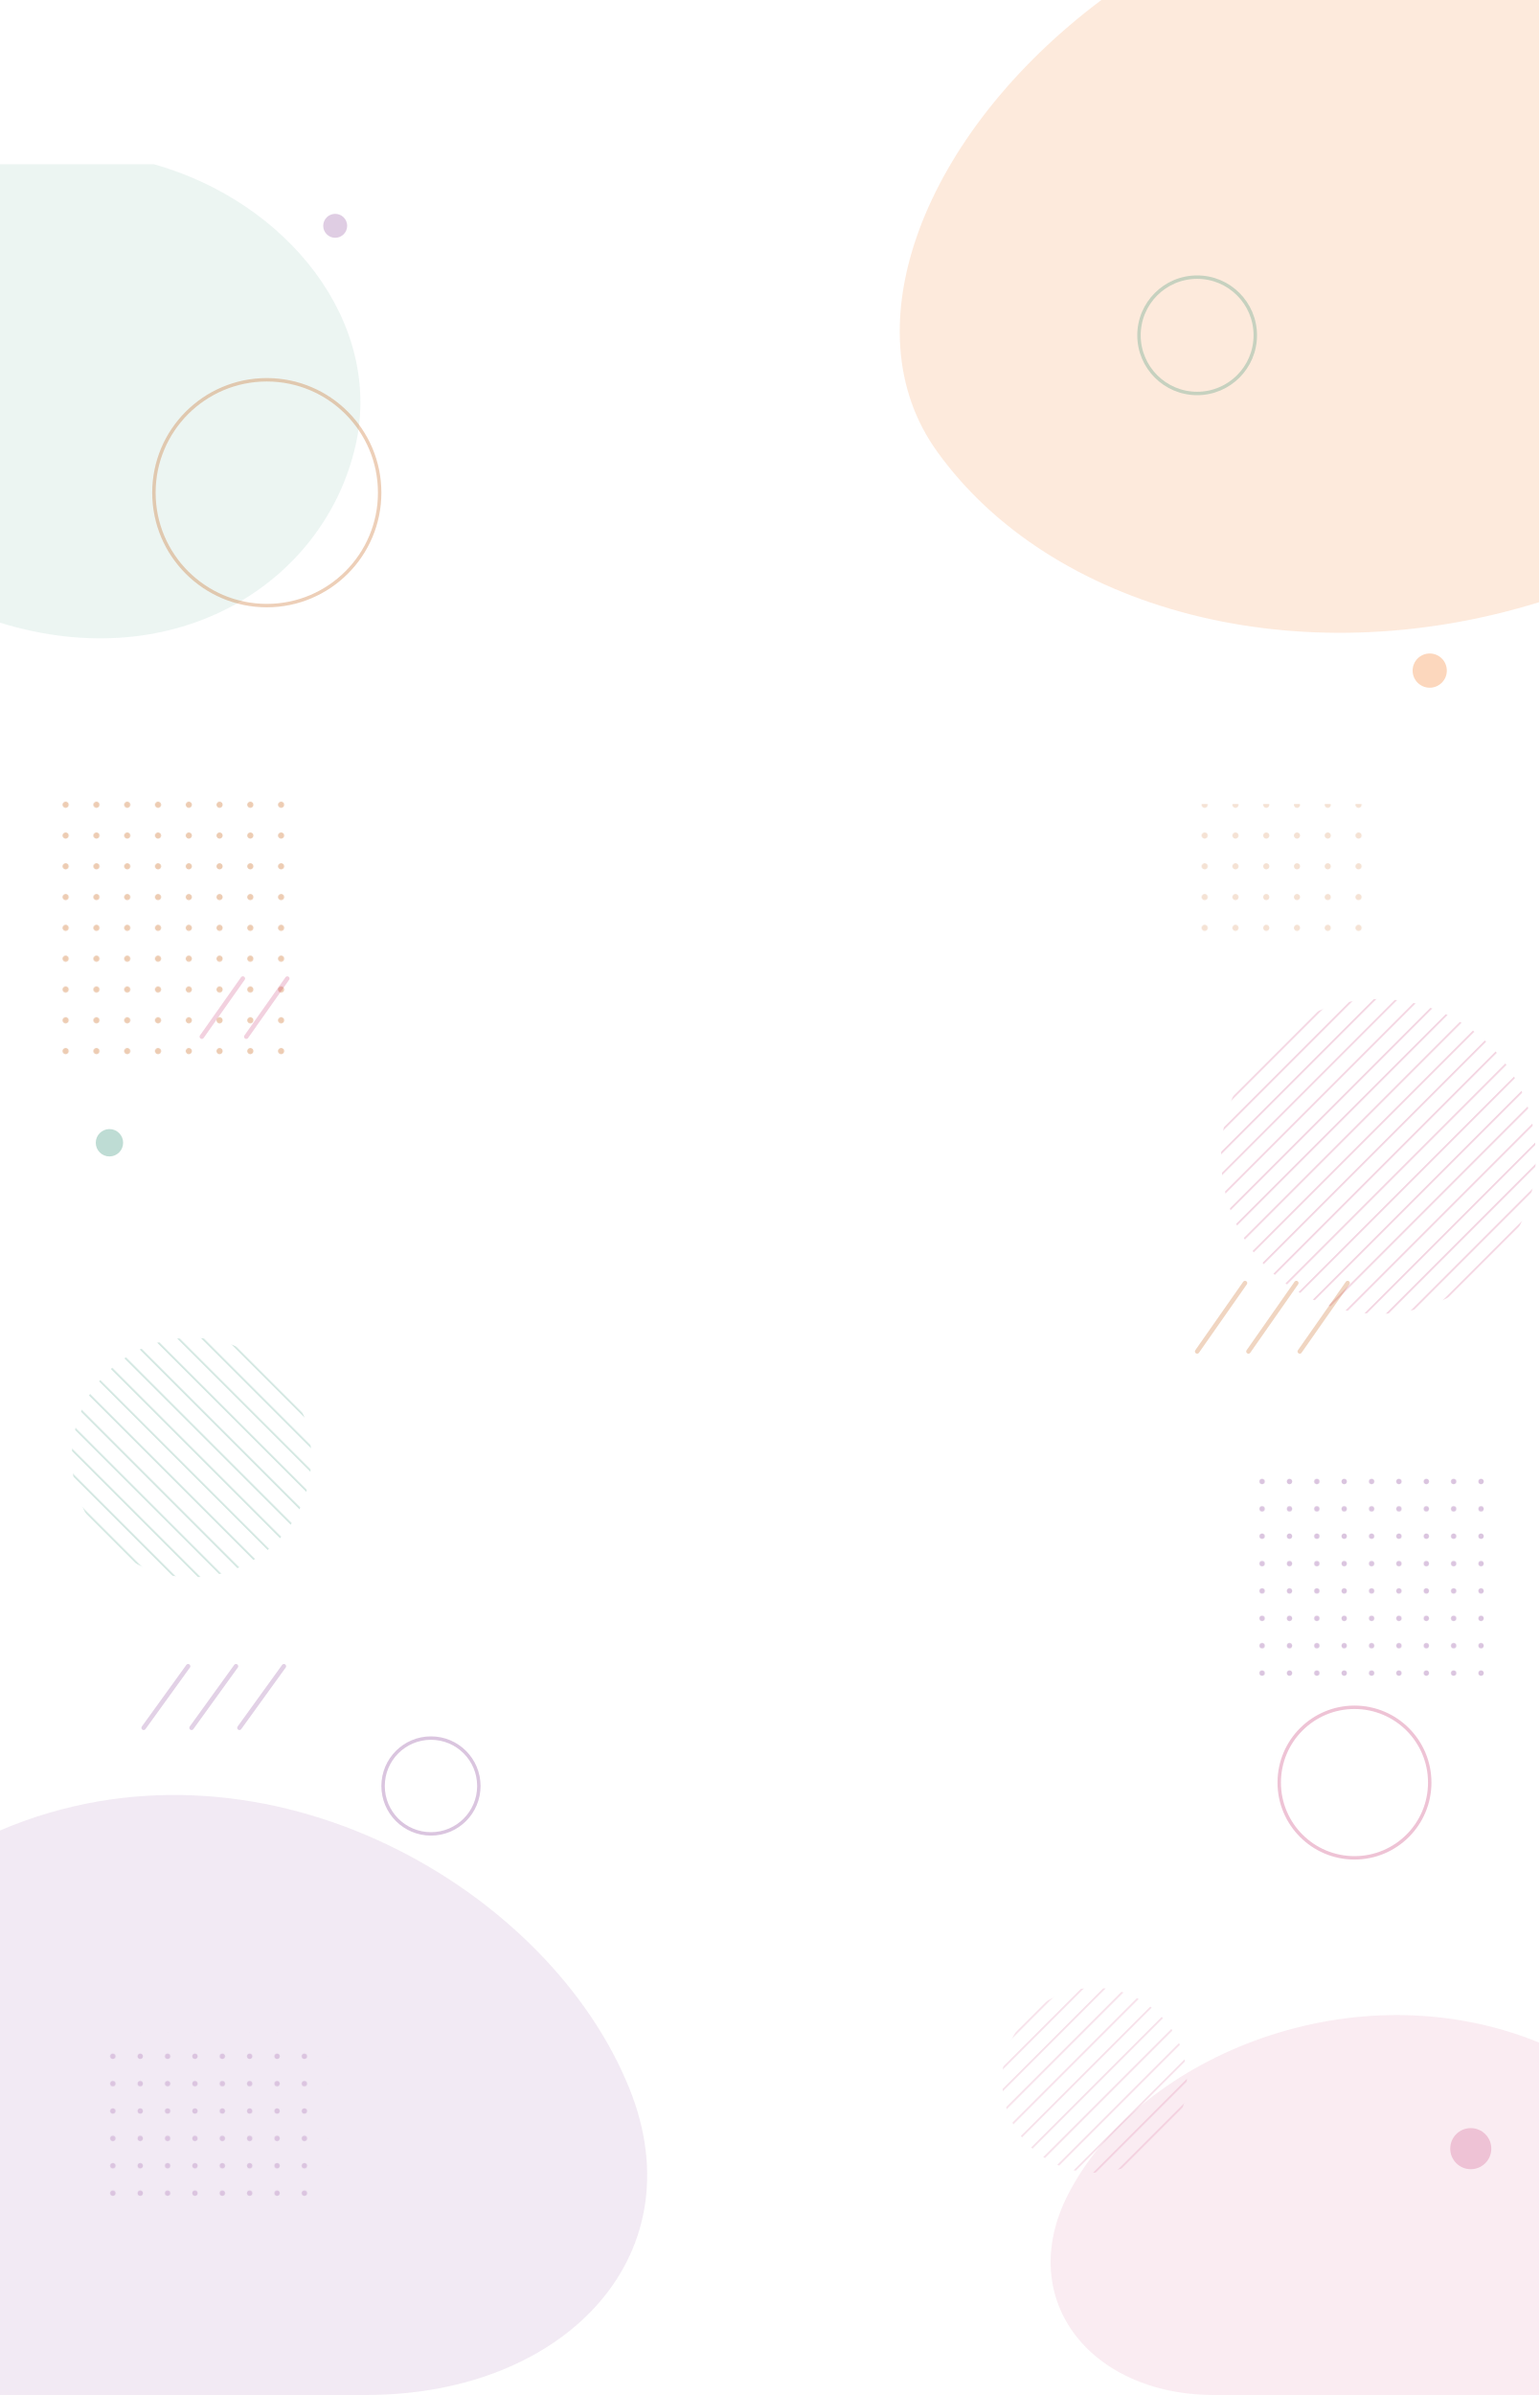
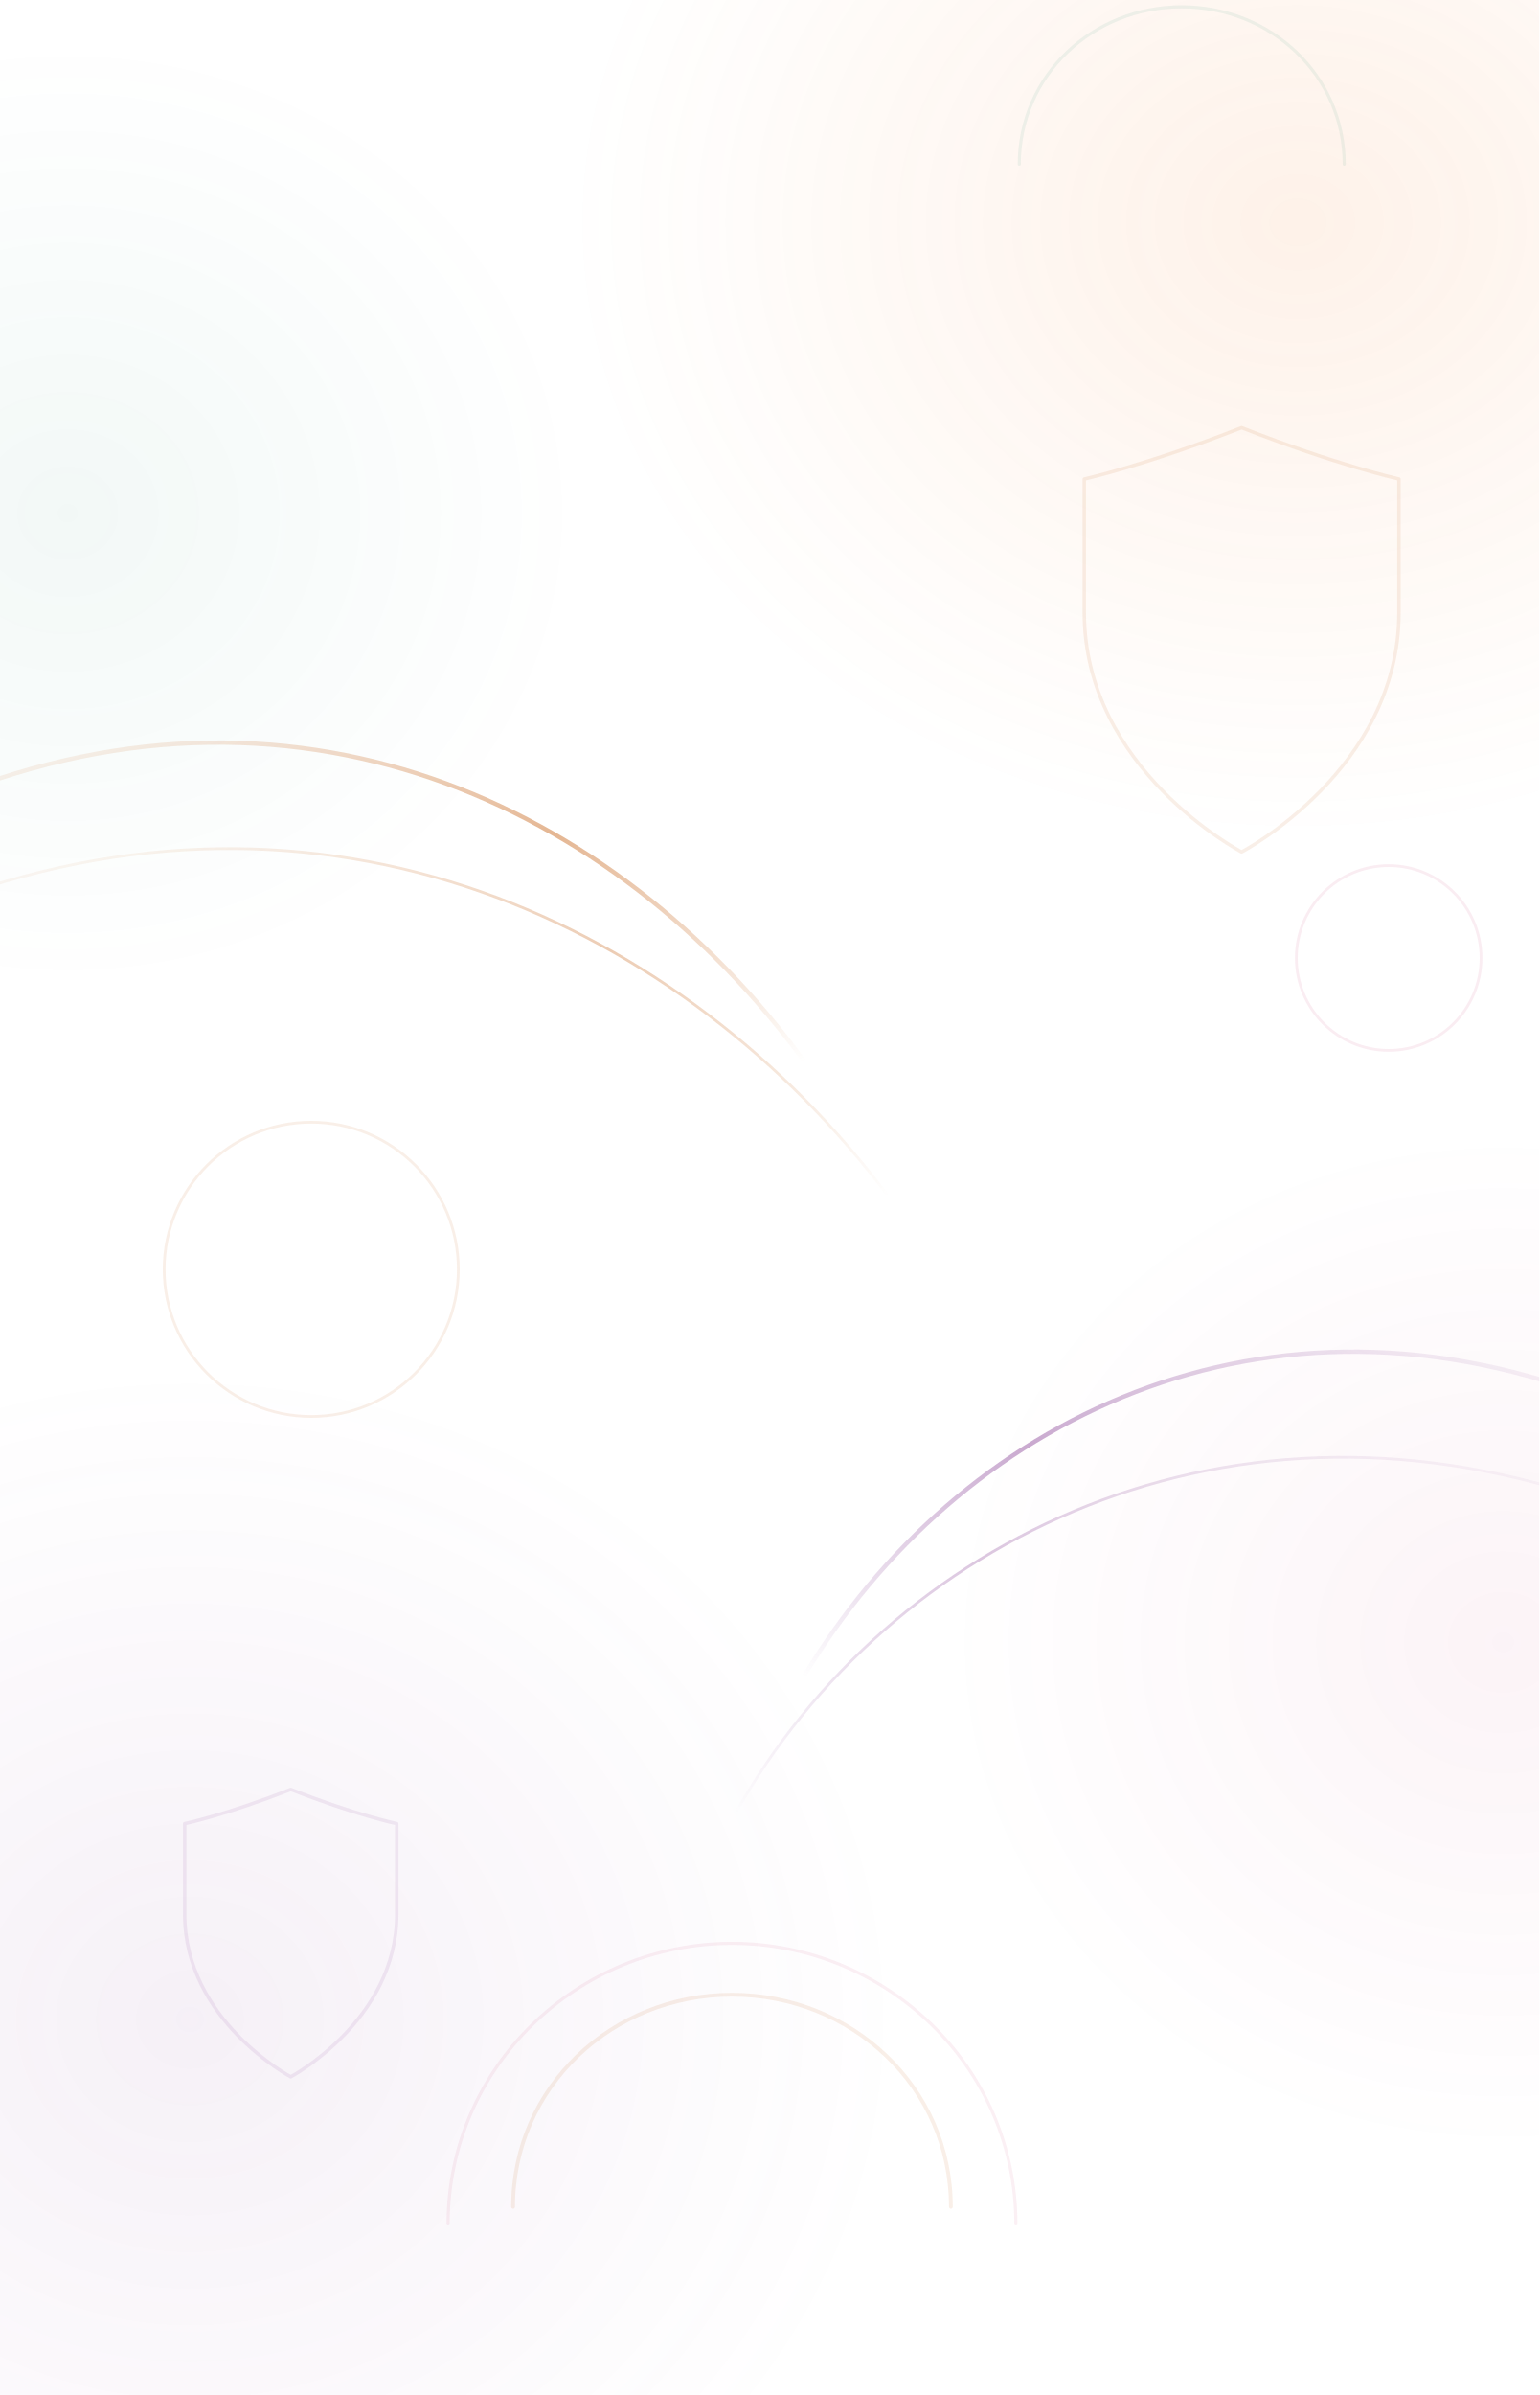
<svg xmlns="http://www.w3.org/2000/svg" viewBox="0 0 900 1400" preserveAspectRatio="xMidYMid slice">
  <defs>
-     <pattern id="dotO" width="18" height="18" patternUnits="userSpaceOnUse">
-       <circle cx="2.4" cy="2.4" r="1.8" fill="#C45E10" />
-     </pattern>
-     <pattern id="dotV" width="16" height="16" patternUnits="userSpaceOnUse">
-       <circle cx="2" cy="2" r="1.6" fill="#7B2D8B" />
-     </pattern>
-     <pattern id="hatchP" width="9" height="9" patternUnits="userSpaceOnUse" patternTransform="rotate(45)">
-       <line x1="0" y1="0" x2="0" y2="9" stroke="#BE185D" stroke-width="2" />
-     </pattern>
-     <pattern id="hatchG" width="10" height="10" patternUnits="userSpaceOnUse" patternTransform="rotate(-45)">
-       <line x1="0" y1="0" x2="0" y2="10" stroke="#047857" stroke-width="2" />
-     </pattern>
+     <radialGradient id="gWarm" cx="50%" cy="50%" r="50%">
+       <stop offset="0%" stop-color="#F47920" stop-opacity="0.10" />
+       <stop offset="100%" stop-color="#F47920" stop-opacity="0" />
+     </radialGradient>
+     <radialGradient id="gViolet" cx="50%" cy="50%" r="50%">
+       <stop offset="0%" stop-color="#7B2D8B" stop-opacity="0.07" />
+       <stop offset="100%" stop-color="#7B2D8B" stop-opacity="0" />
+     </radialGradient>
+     <radialGradient id="gRose" cx="50%" cy="50%" r="50%">
+       <stop offset="0%" stop-color="#BE185D" stop-opacity="0.05" />
+       <stop offset="100%" stop-color="#BE185D" stop-opacity="0" />
+     </radialGradient>
+     <radialGradient id="gGreen" cx="50%" cy="50%" r="50%">
+       <stop offset="0%" stop-color="#047857" stop-opacity="0.05" />
+       <stop offset="100%" stop-color="#047857" stop-opacity="0" />
+     </radialGradient>
+     <linearGradient id="lineWarm" x1="0" y1="0" x2="1" y2="1">
+       <stop offset="0%" stop-color="#C45E10" stop-opacity="0" />
+       <stop offset="50%" stop-color="#C45E10" stop-opacity="0.9" />
+       <stop offset="100%" stop-color="#C45E10" stop-opacity="0" />
+     </linearGradient>
+     <linearGradient id="lineViolet" x1="1" y1="0" x2="0" y2="1">
+       <stop offset="0%" stop-color="#7B2D8B" stop-opacity="0" />
+       <stop offset="50%" stop-color="#7B2D8B" stop-opacity="0.9" />
+       <stop offset="100%" stop-color="#7B2D8B" stop-opacity="0" />
+     </linearGradient>
  </defs>
-   <path d="M900 0v352c-142 44-286 4-352-88-52-72-8-186 96-264Z" fill="#F47920" opacity="0.16" />
-   <path d="M0 1400v-330c150-64 316 30 366 146 44 100-34 184-152 184Z" fill="#7B2D8B" opacity="0.10" />
-   <path d="M0 96v268c104 32 190-24 208-104 16-72-40-142-118-164Z" fill="#047857" opacity="0.075" />
-   <path d="M900 1400v-206c-108-44-232 8-274 86-34 62 10 120 84 120Z" fill="#BE185D" opacity="0.085" />
-   <rect x="24" y="468" width="150" height="150" fill="url(#dotO)" opacity="0.32" />
-   <rect x="726" y="856" width="150" height="132" fill="url(#dotV)" opacity="0.28" />
-   <rect x="700" y="470" width="104" height="88" fill="url(#dotO)" opacity="0.18" />
-   <rect x="60" y="1188" width="132" height="96" fill="url(#dotV)" opacity="0.20" />
-   <circle cx="806" cy="676" r="92" fill="url(#hatchP)" opacity="0.18" />
-   <circle cx="112" cy="852" r="70" fill="url(#hatchG)" opacity="0.18" />
-   <circle cx="640" cy="1216" r="54" fill="url(#hatchP)" opacity="0.13" />
-   <circle cx="156" cy="288" r="66" fill="none" stroke="#C45E10" stroke-width="2" opacity="0.30" />
-   <circle cx="792" cy="1042" r="44" fill="none" stroke="#BE185D" stroke-width="2" opacity="0.26" />
-   <circle cx="252" cy="1044" r="28" fill="none" stroke="#7B2D8B" stroke-width="2" opacity="0.28" />
-   <circle cx="700" cy="196" r="34" fill="none" stroke="#047857" stroke-width="2" opacity="0.22" />
-   <circle cx="836" cy="392" r="10" fill="#F47920" opacity="0.30" />
-   <circle cx="64" cy="668" r="8" fill="#047857" opacity="0.26" />
-   <circle cx="860" cy="1256" r="12" fill="#BE185D" opacity="0.20" />
-   <circle cx="196" cy="132" r="7" fill="#7B2D8B" opacity="0.24" />
-   <g stroke="#C45E10" stroke-width="2.6" stroke-linecap="round" opacity="0.26">
-     <path d="M700 790l28-40M730 790l28-40M760 790l28-40" />
+   <ellipse cx="760" cy="130" rx="430" ry="360" fill="url(#gWarm)" />
+   <ellipse cx="110" cy="1180" rx="420" ry="380" fill="url(#gViolet)" />
+   <ellipse cx="880" cy="960" rx="330" ry="300" fill="url(#gRose)" />
+   <ellipse cx="40" cy="300" rx="300" ry="280" fill="url(#gGreen)" />
+   <g fill="none" stroke-linecap="round">
+     <path d="M-40 470 C 170 380, 360 470, 470 620" stroke="url(#lineWarm)" stroke-width="2.5" opacity="0.5" />
+     <path d="M-40 530 C 190 440, 400 540, 520 700" stroke="url(#lineWarm)" stroke-width="1.6" opacity="0.35" />
+     <path d="M940 820 C 740 740, 560 830, 470 980" stroke="url(#lineViolet)" stroke-width="2.5" opacity="0.45" />
+     <path d="M940 880 C 720 800, 520 900, 430 1060" stroke="url(#lineViolet)" stroke-width="1.6" opacity="0.3" />
  </g>
-   <g stroke="#7B2D8B" stroke-width="2.6" stroke-linecap="round" opacity="0.22">
-     <path d="M84 1010l26-36M112 1010l26-36M140 1010l26-36" />
+   <g fill="none" stroke-linejoin="round" stroke-linecap="round">
+     <path d="M726 250 c56 22 92 30 92 30 v78 c0 92-92 140-92 140 s-92-48-92-140 v-78 c0 0 36-8 92-30 z" stroke="#C45E10" stroke-width="2" opacity="0.10" />
+     <path d="M170 1046 c38 15 62 20 62 20 v53 c0 62-62 95-62 95 s-62-33-62-95 v-53 c0 0 24-5 62-20 z" stroke="#7B2D8B" stroke-width="2" opacity="0.09" />
  </g>
-   <g stroke="#BE185D" stroke-width="2.6" stroke-linecap="round" opacity="0.20">
-     <path d="M118 606l24-34M144 606l24-34" />
+   <g fill="none" stroke-linecap="round">
+     <path d="M300 1290 c0-70 58-124 128-124 s128 54 128 124" stroke="#C45E10" stroke-width="2.2" opacity="0.10" />
+     <path d="M262 1300 c0-92 76-164 166-164 s166 72 166 164" stroke="#BE185D" stroke-width="1.8" opacity="0.07" />
+     <path d="M596 96 c0-52 43-92 95-92 s95 40 95 92" stroke="#047857" stroke-width="1.8" opacity="0.07" />
  </g>
+   <circle cx="182" cy="742" r="86" fill="none" stroke="#C45E10" stroke-width="1.6" opacity="0.10" />
+   <circle cx="812" cy="560" r="54" fill="none" stroke="#BE185D" stroke-width="1.6" opacity="0.08" />
</svg>
